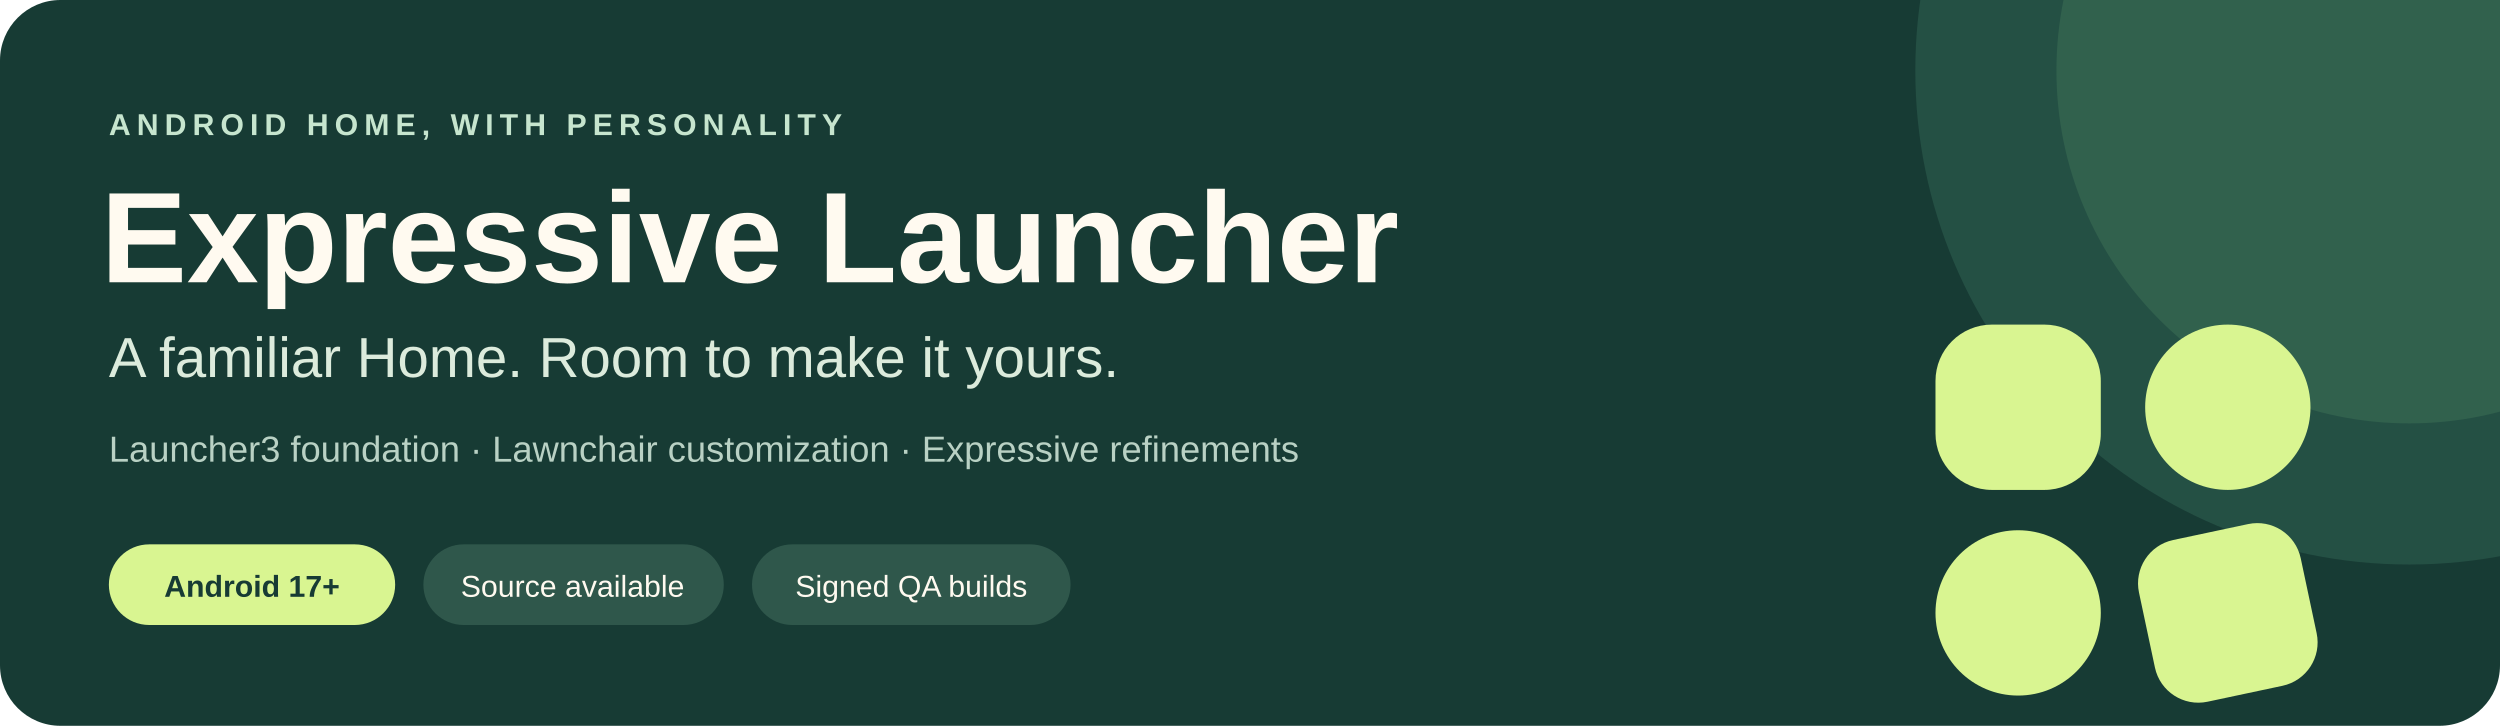
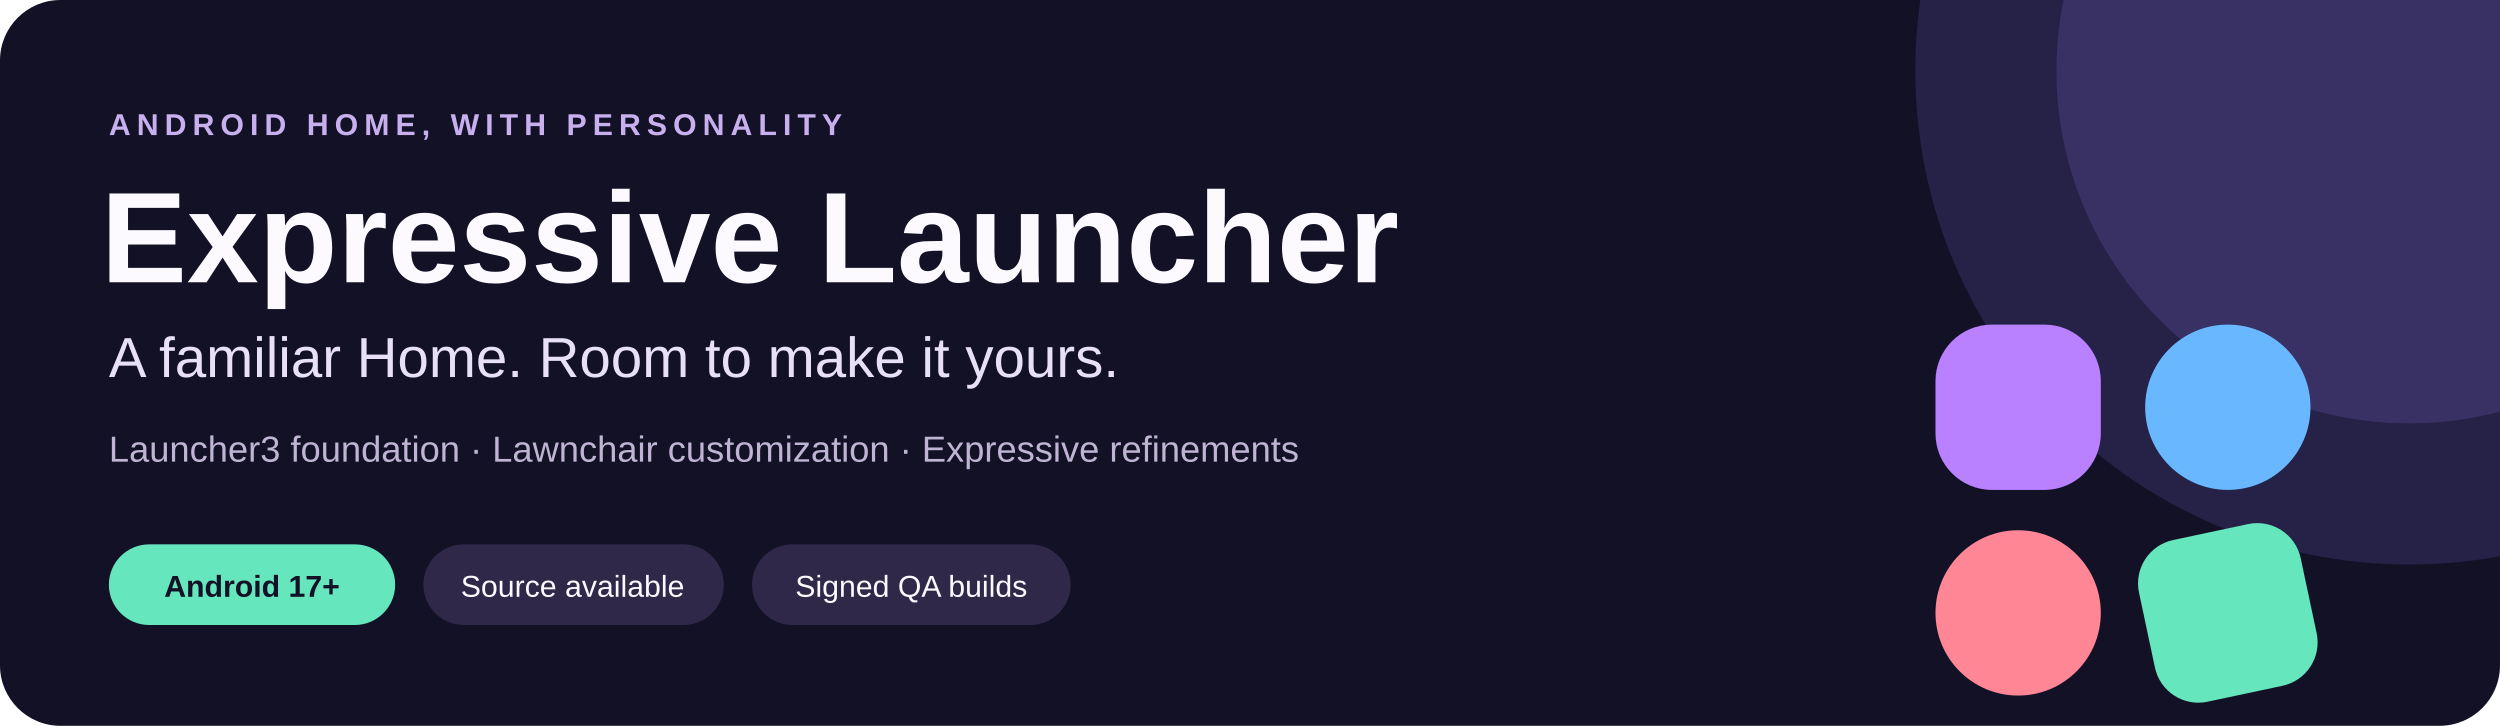
<svg xmlns="http://www.w3.org/2000/svg" width="1240" height="360" viewBox="0 0 1240 360" role="img" aria-labelledby="title desc">
-   <rect width="1240" height="360" rx="30" fill="#173b34" />
-   <circle cx="1195" cy="35" r="245" fill="#245044" />
-   <circle cx="1195" cy="35" r="175" fill="#31614d" />
-   <g fill="#d9f591">
-     <rect x="960" y="161" width="82" height="82" rx="28" />
-     <circle cx="1105" cy="202" r="41" />
-     <rect x="960" y="263" width="82" height="82" rx="41" />
-     <rect x="1064" y="263" width="82" height="82" rx="22" transform="rotate(-12 1105 304)" />
+   <rect width="1240" height="360" rx="30" fill="#121126" />
+   <circle cx="1195" cy="35" r="245" fill="#252147" />
+   <circle cx="1195" cy="35" r="175" fill="#393064" />
+   <g>
+     <rect x="960" y="161" width="82" height="82" rx="28" fill="#b980ff" />
+     <circle cx="1105" cy="202" r="41" fill="#68b7ff" />
+     <rect x="960" y="263" width="82" height="82" rx="41" fill="#ff8795" />
+     <rect x="1064" y="263" width="82" height="82" rx="22" fill="#65e6bd" transform="rotate(-12 1105 304)" />
  </g>
  <g font-family="Arial, Helvetica, sans-serif">
-     <text x="54" y="67" font-size="15" letter-spacing="3" font-weight="700" fill="#c6e5ce">ANDROID HOME, WITH PERSONALITY</text>
-     <text x="50" y="140" font-size="64" font-weight="700" fill="#fffaf0">Expressive Launcher</text>
-     <text x="54" y="187" font-size="28" fill="#dcebdc">A familiar Home. Room to make it yours.</text>
-     <text x="54" y="229" font-size="18" fill="#b9d1c4">Launcher3 foundation · Lawnchair customization · Expressive refinements</text>
-     <rect x="54" y="270" width="142" height="40" rx="20" fill="#d9f591" />
-     <text x="125" y="296" text-anchor="middle" font-size="15" font-weight="700" fill="#173b34">Android 17+</text>
-     <rect x="210" y="270" width="149" height="40" rx="20" fill="#2f574b" />
-     <text x="284" y="296" text-anchor="middle" font-size="15" fill="#fffaf0">Source available</text>
-     <rect x="373" y="270" width="158" height="40" rx="20" fill="#2f574b" />
-     <text x="452" y="296" text-anchor="middle" font-size="15" fill="#fffaf0">Signed QA builds</text>
+     <text x="54" y="67" font-size="15" letter-spacing="3" font-weight="700" fill="#c8b0ef">ANDROID HOME, WITH PERSONALITY</text>
+     <text x="50" y="140" font-size="64" font-weight="700" fill="#fcf9ff">Expressive Launcher</text>
+     <text x="54" y="187" font-size="28" fill="#e8e0f4">A familiar Home. Room to make it yours.</text>
+     <text x="54" y="229" font-size="18" fill="#bfb4d4">Launcher3 foundation · Lawnchair customization · Expressive refinements</text>
+     <rect x="54" y="270" width="142" height="40" rx="20" fill="#65e6bd" />
+     <text x="125" y="296" text-anchor="middle" font-size="15" font-weight="700" fill="#121126">Android 17+</text>
+     <rect x="210" y="270" width="149" height="40" rx="20" fill="#302849" />
+     <text x="284" y="296" text-anchor="middle" font-size="15" fill="#fcf9ff">Source available</text>
+     <rect x="373" y="270" width="158" height="40" rx="20" fill="#302849" />
+     <text x="452" y="296" text-anchor="middle" font-size="15" fill="#fcf9ff">Signed QA builds</text>
  </g>
</svg>
